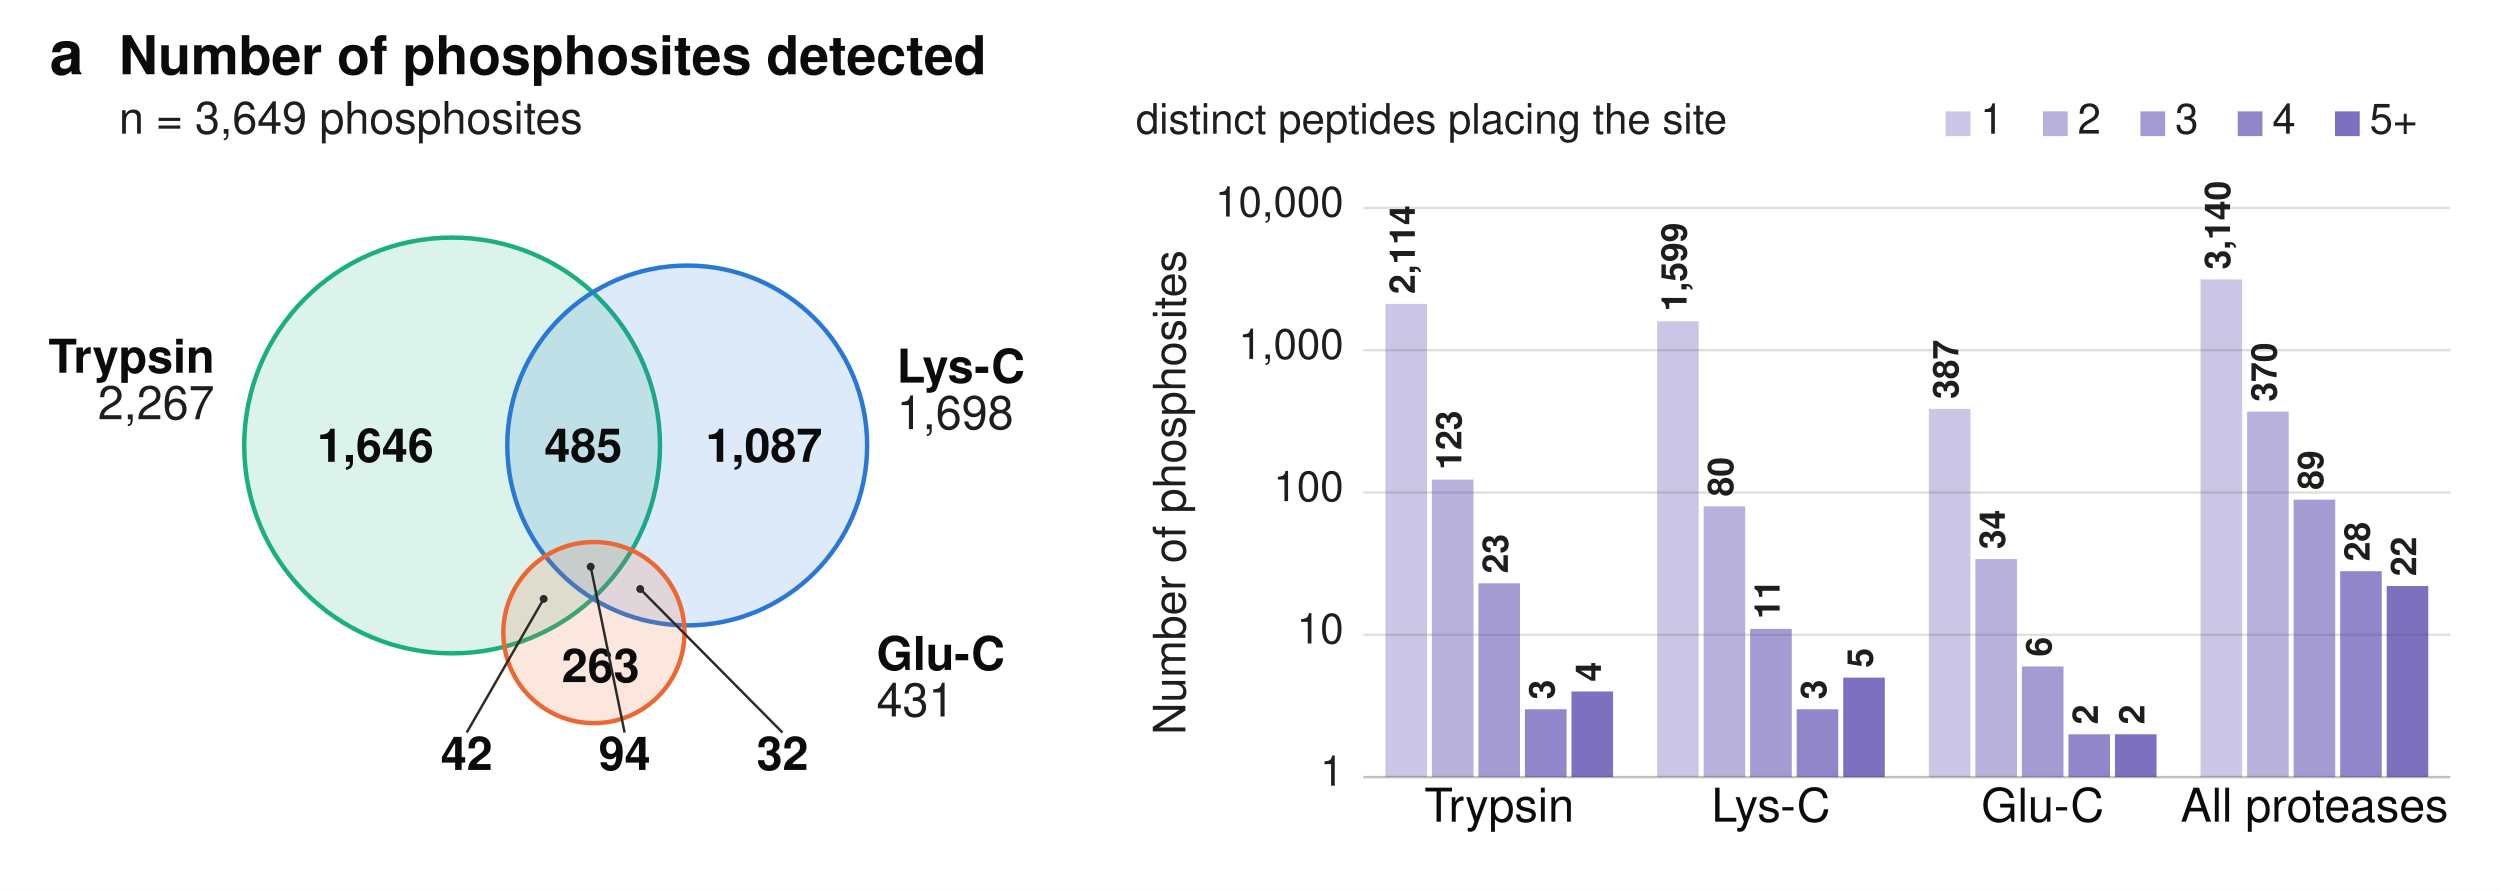
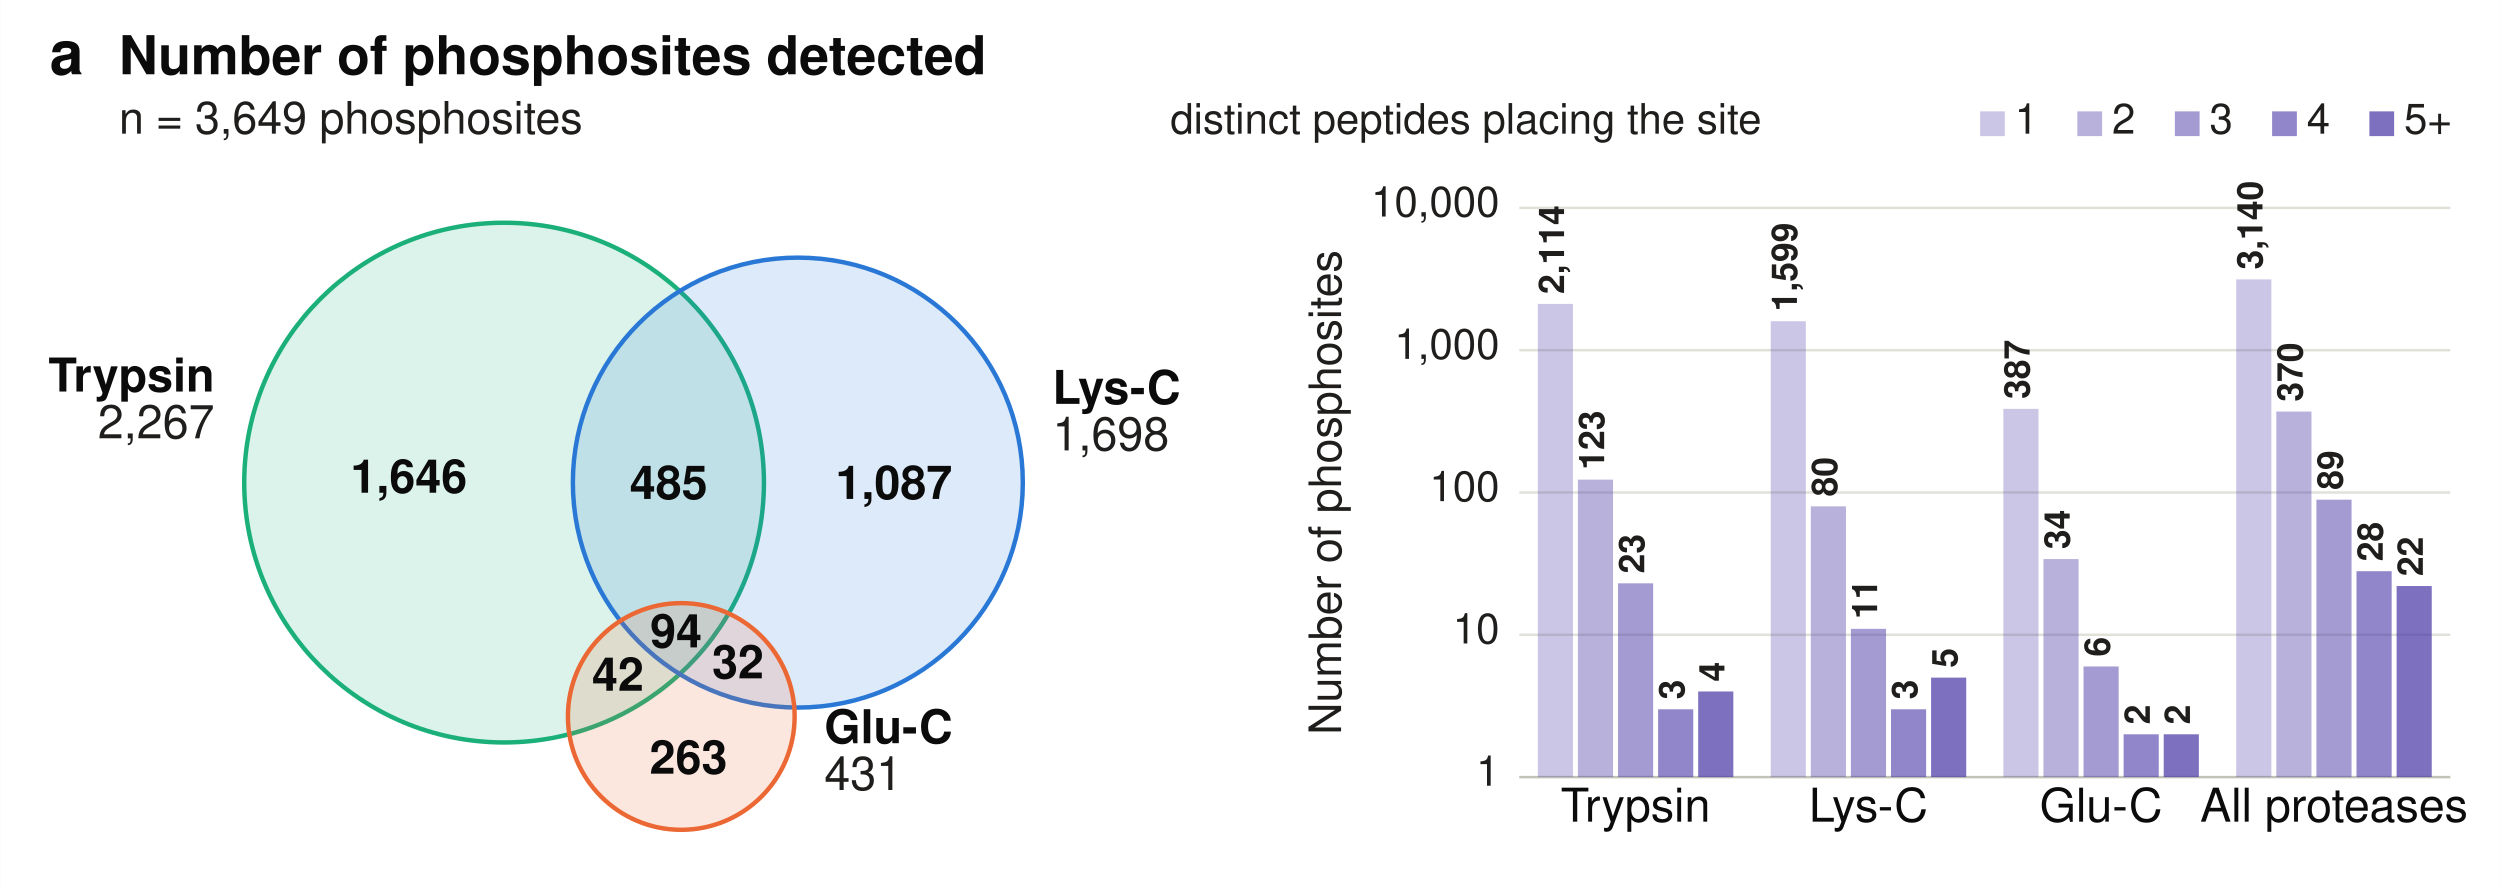
<svg xmlns="http://www.w3.org/2000/svg" width="1215" height="433" viewBox="0 0 1010.0 360.0" font-family="system-ui, -apple-system, &quot;Segoe UI&quot;, Helvetica, Arial, sans-serif">
  <rect width="1010.0" height="360.0" fill="#ffffff" />
  <text x="20.0" y="30.0" font-size="24.51" fill="#0b0b0b" text-anchor="start" font-weight="600">a</text>
  <text x="48.0" y="30.0" font-size="21.68" fill="#0b0b0b" text-anchor="start" font-weight="600">Number of phosphosites detected</text>
  <text x="48.0" y="54.0" font-size="18.10" fill="#1f1e1c" text-anchor="start">n = 3,649 phosphosites</text>
-   <text x="458.9" y="54.0" font-size="16.96" fill="#1f1e1c" text-anchor="start">distinct peptides placing the site</text>
-   <rect x="786.1" y="45.0" width="10.0" height="10.0" fill="#4a3aa7" stroke="none" stroke-width="1.0" fill-opacity="0.288" />
-   <text x="800.1" y="54.0" font-size="16.96" fill="#1f1e1c" text-anchor="start">1</text>
-   <rect x="825.4" y="45.0" width="10.0" height="10.0" fill="#4a3aa7" stroke="none" stroke-width="1.0" fill-opacity="0.396" />
-   <text x="839.4" y="54.0" font-size="16.96" fill="#1f1e1c" text-anchor="start">2</text>
-   <rect x="864.8" y="45.0" width="10.0" height="10.0" fill="#4a3aa7" stroke="none" stroke-width="1.0" fill-opacity="0.504" />
-   <text x="878.8" y="54.0" font-size="16.96" fill="#1f1e1c" text-anchor="start">3</text>
-   <rect x="904.1" y="45.0" width="10.0" height="10.0" fill="#4a3aa7" stroke="none" stroke-width="1.0" fill-opacity="0.612" />
-   <text x="918.1" y="54.0" font-size="16.96" fill="#1f1e1c" text-anchor="start">4</text>
-   <rect x="943.4" y="45.0" width="10.0" height="10.0" fill="#4a3aa7" stroke="none" stroke-width="1.0" fill-opacity="0.72" />
-   <text x="957.4" y="54.0" font-size="16.96" fill="#1f1e1c" text-anchor="start">5+</text>
-   <circle cx="182.6" cy="180.0" r="84.0" fill="#1baf7a" fill-opacity="0.16" stroke="#1baf7a" stroke-width="1.8" />
-   <circle cx="277.6" cy="180.0" r="72.7" fill="#2a78d6" fill-opacity="0.16" stroke="#2a78d6" stroke-width="1.8" />
-   <circle cx="239.9" cy="255.6" r="36.6" fill="#eb6834" fill-opacity="0.16" stroke="#eb6834" stroke-width="1.8" />
-   <text x="151.6" y="186.6" font-size="18.85" fill="#0b0b0b" text-anchor="middle" font-weight="600">1,646</text>
-   <text x="308.6" y="186.6" font-size="18.85" fill="#0b0b0b" text-anchor="middle" font-weight="600">1,087</text>
-   <text x="242.6" y="275.6" font-size="18.85" fill="#0b0b0b" text-anchor="middle" font-weight="600">263</text>
-   <text x="235.6" y="186.6" font-size="18.85" fill="#0b0b0b" text-anchor="middle" font-weight="600">485</text>
-   <line x1="219.6" y1="242.0" x2="188.5" y2="296.0" stroke="#2c2b28" stroke-width="1.0" />
-   <circle cx="219.6" cy="242.0" r="1.6" fill="#2c2b28" />
-   <text x="188.5" y="311.1" font-size="18.85" fill="#0b0b0b" text-anchor="middle" font-weight="600">42</text>
-   <line x1="258.6" y1="238.0" x2="316.1" y2="296.0" stroke="#2c2b28" stroke-width="1.0" />
-   <circle cx="258.6" cy="238.0" r="1.6" fill="#2c2b28" />
-   <text x="316.1" y="311.1" font-size="18.85" fill="#0b0b0b" text-anchor="middle" font-weight="600">32</text>
-   <line x1="238.6" y1="229.0" x2="252.3" y2="296.0" stroke="#2c2b28" stroke-width="1.0" />
-   <circle cx="238.6" cy="229.0" r="1.6" fill="#2c2b28" />
-   <text x="252.3" y="311.1" font-size="18.85" fill="#0b0b0b" text-anchor="middle" font-weight="600">94</text>
-   <text x="86.6" y="150.6" font-size="18.85" fill="#0b0b0b" text-anchor="end" font-weight="600">Trypsin</text>
-   <text x="86.6" y="169.4" font-size="18.85" fill="#1f1e1c" text-anchor="end">2,267</text>
-   <text x="362.3" y="154.6" font-size="18.85" fill="#0b0b0b" text-anchor="start" font-weight="600">Lys-C</text>
-   <text x="362.3" y="173.4" font-size="18.85" fill="#1f1e1c" text-anchor="start">1,698</text>
-   <text x="354.1" y="270.7" font-size="18.85" fill="#0b0b0b" text-anchor="start" font-weight="600">Glu-C</text>
-   <text x="354.1" y="289.5" font-size="18.85" fill="#1f1e1c" text-anchor="start">431</text>
-   <line x1="550.8" y1="314.0" x2="990.0" y2="314.0" stroke="#c3c2b7" stroke-width="1" />
-   <text x="542.8" y="317.5" font-size="16.96" fill="#1f1e1c" text-anchor="end">1</text>
-   <line x1="550.8" y1="256.5" x2="990.0" y2="256.5" stroke="#e1e0d9" stroke-width="1" />
-   <text x="542.8" y="260.0" font-size="16.96" fill="#1f1e1c" text-anchor="end">10</text>
-   <line x1="550.8" y1="199.0" x2="990.0" y2="199.0" stroke="#e1e0d9" stroke-width="1" />
-   <text x="542.8" y="202.5" font-size="16.96" fill="#1f1e1c" text-anchor="end">100</text>
-   <line x1="550.8" y1="141.5" x2="990.0" y2="141.5" stroke="#e1e0d9" stroke-width="1" />
-   <text x="542.8" y="145.0" font-size="16.96" fill="#1f1e1c" text-anchor="end">1,000</text>
-   <line x1="550.8" y1="84.0" x2="990.0" y2="84.0" stroke="#e1e0d9" stroke-width="1" />
-   <text x="542.8" y="87.5" font-size="16.96" fill="#1f1e1c" text-anchor="end">10,000</text>
-   <text x="478.9" y="199.0" font-size="18.10" fill="#1f1e1c" text-anchor="middle" transform="rotate(-90.0 478.9 199.0)">Number of phosphosites</text>
-   <rect x="559.7" y="122.8" width="16.8" height="191.2" fill="#4a3aa7" stroke="none" stroke-width="1.0" fill-opacity="0.288" />
-   <text x="571.6" y="118.8" font-size="14.33" fill="#1f1e1c" text-anchor="start" font-weight="600" transform="rotate(-90.0 571.6 118.8)">2,114</text>
-   <rect x="578.5" y="193.8" width="16.8" height="120.2" fill="#4a3aa7" stroke="none" stroke-width="1.0" fill-opacity="0.396" />
-   <text x="590.4" y="189.8" font-size="14.33" fill="#1f1e1c" text-anchor="start" font-weight="600" transform="rotate(-90.0 590.4 189.8)">123</text>
-   <rect x="597.3" y="235.7" width="16.8" height="78.3" fill="#4a3aa7" stroke="none" stroke-width="1.0" fill-opacity="0.504" />
-   <text x="609.2" y="231.7" font-size="14.33" fill="#1f1e1c" text-anchor="start" font-weight="600" transform="rotate(-90.0 609.2 231.7)">23</text>
-   <rect x="616.1" y="286.6" width="16.8" height="27.4" fill="#4a3aa7" stroke="none" stroke-width="1.0" fill-opacity="0.612" />
-   <text x="628.0" y="282.6" font-size="14.33" fill="#1f1e1c" text-anchor="start" font-weight="600" transform="rotate(-90.0 628.0 282.6)">3</text>
-   <rect x="634.9" y="279.4" width="16.8" height="34.6" fill="#4a3aa7" stroke="none" stroke-width="1.0" fill-opacity="0.72" />
-   <text x="646.8" y="275.4" font-size="14.33" fill="#1f1e1c" text-anchor="start" font-weight="600" transform="rotate(-90.0 646.8 275.4)">4</text>
-   <text x="605.7" y="332.0" font-size="18.85" fill="#0b0b0b" text-anchor="middle">Trypsin</text>
-   <rect x="669.5" y="129.8" width="16.8" height="184.2" fill="#4a3aa7" stroke="none" stroke-width="1.0" fill-opacity="0.288" />
-   <text x="681.4" y="125.8" font-size="14.33" fill="#1f1e1c" text-anchor="start" font-weight="600" transform="rotate(-90.0 681.4 125.8)">1,599</text>
-   <rect x="688.3" y="204.6" width="16.8" height="109.4" fill="#4a3aa7" stroke="none" stroke-width="1.0" fill-opacity="0.396" />
-   <text x="700.2" y="200.6" font-size="14.33" fill="#1f1e1c" text-anchor="start" font-weight="600" transform="rotate(-90.0 700.2 200.6)">80</text>
-   <rect x="707.1" y="254.1" width="16.8" height="59.9" fill="#4a3aa7" stroke="none" stroke-width="1.0" fill-opacity="0.504" />
-   <text x="719.0" y="250.1" font-size="14.33" fill="#1f1e1c" text-anchor="start" font-weight="600" transform="rotate(-90.0 719.0 250.1)">11</text>
-   <rect x="725.9" y="286.6" width="16.8" height="27.4" fill="#4a3aa7" stroke="none" stroke-width="1.0" fill-opacity="0.612" />
-   <text x="737.8" y="282.6" font-size="14.33" fill="#1f1e1c" text-anchor="start" font-weight="600" transform="rotate(-90.0 737.8 282.6)">3</text>
-   <rect x="744.7" y="273.8" width="16.8" height="40.2" fill="#4a3aa7" stroke="none" stroke-width="1.0" fill-opacity="0.72" />
-   <text x="756.6" y="269.8" font-size="14.33" fill="#1f1e1c" text-anchor="start" font-weight="600" transform="rotate(-90.0 756.6 269.8)">5</text>
-   <text x="715.5" y="332.0" font-size="18.85" fill="#0b0b0b" text-anchor="middle">Lys-C</text>
-   <rect x="779.3" y="165.2" width="16.8" height="148.8" fill="#4a3aa7" stroke="none" stroke-width="1.0" fill-opacity="0.288" />
-   <text x="791.2" y="161.2" font-size="14.33" fill="#1f1e1c" text-anchor="start" font-weight="600" transform="rotate(-90.0 791.2 161.2)">387</text>
-   <rect x="798.1" y="225.9" width="16.8" height="88.1" fill="#4a3aa7" stroke="none" stroke-width="1.0" fill-opacity="0.396" />
-   <text x="810.0" y="221.9" font-size="14.33" fill="#1f1e1c" text-anchor="start" font-weight="600" transform="rotate(-90.0 810.0 221.9)">34</text>
-   <rect x="816.9" y="269.3" width="16.8" height="44.7" fill="#4a3aa7" stroke="none" stroke-width="1.0" fill-opacity="0.504" />
-   <text x="828.8" y="265.3" font-size="14.33" fill="#1f1e1c" text-anchor="start" font-weight="600" transform="rotate(-90.0 828.8 265.3)">6</text>
-   <rect x="835.7" y="296.7" width="16.8" height="17.3" fill="#4a3aa7" stroke="none" stroke-width="1.0" fill-opacity="0.612" />
-   <text x="847.6" y="292.7" font-size="14.33" fill="#1f1e1c" text-anchor="start" font-weight="600" transform="rotate(-90.0 847.6 292.7)">2</text>
-   <rect x="854.5" y="296.7" width="16.8" height="17.3" fill="#4a3aa7" stroke="none" stroke-width="1.0" fill-opacity="0.72" />
-   <text x="866.4" y="292.7" font-size="14.33" fill="#1f1e1c" text-anchor="start" font-weight="600" transform="rotate(-90.0 866.4 292.7)">2</text>
-   <text x="825.3" y="332.0" font-size="18.85" fill="#0b0b0b" text-anchor="middle">Glu-C</text>
-   <rect x="889.1" y="112.9" width="16.8" height="201.1" fill="#4a3aa7" stroke="none" stroke-width="1.0" fill-opacity="0.288" />
-   <text x="901.0" y="108.9" font-size="14.33" fill="#1f1e1c" text-anchor="start" font-weight="600" transform="rotate(-90.0 901.0 108.9)">3,140</text>
-   <rect x="907.9" y="166.3" width="16.8" height="147.7" fill="#4a3aa7" stroke="none" stroke-width="1.0" fill-opacity="0.396" />
-   <text x="919.8" y="162.3" font-size="14.33" fill="#1f1e1c" text-anchor="start" font-weight="600" transform="rotate(-90.0 919.8 162.3)">370</text>
-   <rect x="926.7" y="201.9" width="16.8" height="112.1" fill="#4a3aa7" stroke="none" stroke-width="1.0" fill-opacity="0.504" />
-   <text x="938.6" y="197.9" font-size="14.33" fill="#1f1e1c" text-anchor="start" font-weight="600" transform="rotate(-90.0 938.6 197.9)">89</text>
-   <rect x="945.5" y="230.8" width="16.8" height="83.2" fill="#4a3aa7" stroke="none" stroke-width="1.0" fill-opacity="0.612" />
-   <text x="957.4" y="226.8" font-size="14.33" fill="#1f1e1c" text-anchor="start" font-weight="600" transform="rotate(-90.0 957.4 226.8)">28</text>
-   <rect x="964.3" y="236.8" width="16.8" height="77.2" fill="#4a3aa7" stroke="none" stroke-width="1.0" fill-opacity="0.72" />
-   <text x="976.2" y="232.8" font-size="14.33" fill="#1f1e1c" text-anchor="start" font-weight="600" transform="rotate(-90.0 976.2 232.8)">22</text>
-   <text x="935.1" y="332.0" font-size="18.85" fill="#0b0b0b" text-anchor="middle">All proteases</text>
+   <text x="472.8" y="54.0" font-size="16.96" fill="#1f1e1c" text-anchor="start">distinct peptides placing the site</text>
+   <rect x="800.0" y="45.0" width="10.0" height="10.0" fill="#4a3aa7" stroke="none" stroke-width="1.0" fill-opacity="0.288" />
+   <text x="814.0" y="54.0" font-size="16.96" fill="#1f1e1c" text-anchor="start">1</text>
+   <rect x="839.3" y="45.0" width="10.0" height="10.0" fill="#4a3aa7" stroke="none" stroke-width="1.0" fill-opacity="0.396" />
+   <text x="853.3" y="54.0" font-size="16.96" fill="#1f1e1c" text-anchor="start">2</text>
+   <rect x="878.7" y="45.0" width="10.0" height="10.0" fill="#4a3aa7" stroke="none" stroke-width="1.0" fill-opacity="0.504" />
+   <text x="892.7" y="54.0" font-size="16.96" fill="#1f1e1c" text-anchor="start">3</text>
+   <rect x="918.0" y="45.0" width="10.0" height="10.0" fill="#4a3aa7" stroke="none" stroke-width="1.0" fill-opacity="0.612" />
+   <text x="932.0" y="54.0" font-size="16.96" fill="#1f1e1c" text-anchor="start">4</text>
+   <rect x="957.3" y="45.0" width="10.0" height="10.0" fill="#4a3aa7" stroke="none" stroke-width="1.0" fill-opacity="0.72" />
+   <text x="971.3" y="54.0" font-size="16.96" fill="#1f1e1c" text-anchor="start">5+</text>
+   <circle cx="203.6" cy="195.0" r="105.0" fill="#1baf7a" fill-opacity="0.16" stroke="#1baf7a" stroke-width="1.8" />
+   <circle cx="322.3" cy="195.0" r="90.9" fill="#2a78d6" fill-opacity="0.16" stroke="#2a78d6" stroke-width="1.8" />
+   <circle cx="275.2" cy="289.5" r="45.8" fill="#eb6834" fill-opacity="0.16" stroke="#eb6834" stroke-width="1.8" />
+   <text x="165.1" y="199.1" font-size="18.85" fill="#0b0b0b" text-anchor="middle" font-weight="600">1,646</text>
+   <text x="361.1" y="201.6" font-size="18.85" fill="#0b0b0b" text-anchor="middle" font-weight="600">1,087</text>
+   <text x="278.1" y="312.6" font-size="18.85" fill="#0b0b0b" text-anchor="middle" font-weight="600">263</text>
+   <text x="270.1" y="201.6" font-size="18.85" fill="#0b0b0b" text-anchor="middle" font-weight="600">485</text>
+   <text x="249.6" y="279.1" font-size="18.85" fill="#0b0b0b" text-anchor="middle" font-weight="600">42</text>
+   <text x="298.1" y="274.1" font-size="18.85" fill="#0b0b0b" text-anchor="middle" font-weight="600">32</text>
+   <text x="273.1" y="261.6" font-size="18.85" fill="#0b0b0b" text-anchor="middle" font-weight="600">94</text>
+   <text x="86.6" y="158.2" font-size="18.85" fill="#0b0b0b" text-anchor="end" font-weight="600">Trypsin</text>
+   <text x="86.6" y="177.1" font-size="18.85" fill="#1f1e1c" text-anchor="end">2,267</text>
+   <text x="425.2" y="163.2" font-size="18.85" fill="#0b0b0b" text-anchor="start" font-weight="600">Lys-C</text>
+   <text x="425.2" y="182.0" font-size="18.85" fill="#1f1e1c" text-anchor="start">1,698</text>
+   <text x="333.0" y="300.3" font-size="18.85" fill="#0b0b0b" text-anchor="start" font-weight="600">Glu-C</text>
+   <text x="333.0" y="319.2" font-size="18.85" fill="#1f1e1c" text-anchor="start">431</text>
+   <line x1="613.8" y1="314.0" x2="990.0" y2="314.0" stroke="#c3c2b7" stroke-width="1" />
+   <text x="605.8" y="317.5" font-size="16.96" fill="#1f1e1c" text-anchor="end">1</text>
+   <line x1="613.8" y1="256.5" x2="990.0" y2="256.5" stroke="#e1e0d9" stroke-width="1" />
+   <text x="605.8" y="260.0" font-size="16.96" fill="#1f1e1c" text-anchor="end">10</text>
+   <line x1="613.8" y1="199.0" x2="990.0" y2="199.0" stroke="#e1e0d9" stroke-width="1" />
+   <text x="605.8" y="202.5" font-size="16.96" fill="#1f1e1c" text-anchor="end">100</text>
+   <line x1="613.8" y1="141.5" x2="990.0" y2="141.5" stroke="#e1e0d9" stroke-width="1" />
+   <text x="605.8" y="145.0" font-size="16.96" fill="#1f1e1c" text-anchor="end">1,000</text>
+   <line x1="613.8" y1="84.0" x2="990.0" y2="84.0" stroke="#e1e0d9" stroke-width="1" />
+   <text x="605.8" y="87.5" font-size="16.96" fill="#1f1e1c" text-anchor="end">10,000</text>
+   <text x="541.8" y="199.0" font-size="18.10" fill="#1f1e1c" text-anchor="middle" transform="rotate(-90.0 541.8 199.0)">Number of phosphosites</text>
+   <rect x="621.3" y="122.8" width="14.2" height="191.2" fill="#4a3aa7" stroke="none" stroke-width="1.0" fill-opacity="0.288" />
+   <text x="631.9" y="118.8" font-size="14.33" fill="#1f1e1c" text-anchor="start" font-weight="600" transform="rotate(-90.0 631.9 118.8)">2,114</text>
+   <rect x="637.5" y="193.8" width="14.2" height="120.2" fill="#4a3aa7" stroke="none" stroke-width="1.0" fill-opacity="0.396" />
+   <text x="648.1" y="189.8" font-size="14.33" fill="#1f1e1c" text-anchor="start" font-weight="600" transform="rotate(-90.0 648.1 189.8)">123</text>
+   <rect x="653.7" y="235.7" width="14.2" height="78.3" fill="#4a3aa7" stroke="none" stroke-width="1.0" fill-opacity="0.504" />
+   <text x="664.3" y="231.7" font-size="14.33" fill="#1f1e1c" text-anchor="start" font-weight="600" transform="rotate(-90.0 664.3 231.7)">23</text>
+   <rect x="669.9" y="286.6" width="14.2" height="27.4" fill="#4a3aa7" stroke="none" stroke-width="1.0" fill-opacity="0.612" />
+   <text x="680.5" y="282.6" font-size="14.33" fill="#1f1e1c" text-anchor="start" font-weight="600" transform="rotate(-90.0 680.5 282.6)">3</text>
+   <rect x="686.1" y="279.4" width="14.2" height="34.6" fill="#4a3aa7" stroke="none" stroke-width="1.0" fill-opacity="0.72" />
+   <text x="696.7" y="275.4" font-size="14.33" fill="#1f1e1c" text-anchor="start" font-weight="600" transform="rotate(-90.0 696.7 275.4)">4</text>
+   <text x="660.8" y="332.0" font-size="18.85" fill="#0b0b0b" text-anchor="middle">Trypsin</text>
+   <rect x="715.4" y="129.8" width="14.2" height="184.2" fill="#4a3aa7" stroke="none" stroke-width="1.0" fill-opacity="0.288" />
+   <text x="726.0" y="125.8" font-size="14.33" fill="#1f1e1c" text-anchor="start" font-weight="600" transform="rotate(-90.0 726.0 125.8)">1,599</text>
+   <rect x="731.6" y="204.6" width="14.2" height="109.4" fill="#4a3aa7" stroke="none" stroke-width="1.0" fill-opacity="0.396" />
+   <text x="742.2" y="200.6" font-size="14.33" fill="#1f1e1c" text-anchor="start" font-weight="600" transform="rotate(-90.0 742.2 200.6)">80</text>
+   <rect x="747.8" y="254.1" width="14.2" height="59.9" fill="#4a3aa7" stroke="none" stroke-width="1.0" fill-opacity="0.504" />
+   <text x="758.4" y="250.1" font-size="14.33" fill="#1f1e1c" text-anchor="start" font-weight="600" transform="rotate(-90.0 758.4 250.1)">11</text>
+   <rect x="764.0" y="286.6" width="14.2" height="27.4" fill="#4a3aa7" stroke="none" stroke-width="1.0" fill-opacity="0.612" />
+   <text x="774.6" y="282.6" font-size="14.33" fill="#1f1e1c" text-anchor="start" font-weight="600" transform="rotate(-90.0 774.6 282.6)">3</text>
+   <rect x="780.2" y="273.8" width="14.2" height="40.2" fill="#4a3aa7" stroke="none" stroke-width="1.0" fill-opacity="0.72" />
+   <text x="790.8" y="269.8" font-size="14.33" fill="#1f1e1c" text-anchor="start" font-weight="600" transform="rotate(-90.0 790.8 269.8)">5</text>
+   <text x="754.9" y="332.0" font-size="18.85" fill="#0b0b0b" text-anchor="middle">Lys-C</text>
+   <rect x="809.4" y="165.2" width="14.2" height="148.8" fill="#4a3aa7" stroke="none" stroke-width="1.0" fill-opacity="0.288" />
+   <text x="820.0" y="161.2" font-size="14.33" fill="#1f1e1c" text-anchor="start" font-weight="600" transform="rotate(-90.0 820.0 161.2)">387</text>
+   <rect x="825.6" y="225.9" width="14.2" height="88.1" fill="#4a3aa7" stroke="none" stroke-width="1.0" fill-opacity="0.396" />
+   <text x="836.2" y="221.9" font-size="14.33" fill="#1f1e1c" text-anchor="start" font-weight="600" transform="rotate(-90.0 836.2 221.9)">34</text>
+   <rect x="841.8" y="269.3" width="14.2" height="44.7" fill="#4a3aa7" stroke="none" stroke-width="1.0" fill-opacity="0.504" />
+   <text x="852.4" y="265.3" font-size="14.33" fill="#1f1e1c" text-anchor="start" font-weight="600" transform="rotate(-90.0 852.4 265.3)">6</text>
+   <rect x="858.0" y="296.7" width="14.2" height="17.3" fill="#4a3aa7" stroke="none" stroke-width="1.0" fill-opacity="0.612" />
+   <text x="868.6" y="292.7" font-size="14.33" fill="#1f1e1c" text-anchor="start" font-weight="600" transform="rotate(-90.0 868.6 292.7)">2</text>
+   <rect x="874.2" y="296.7" width="14.2" height="17.3" fill="#4a3aa7" stroke="none" stroke-width="1.0" fill-opacity="0.72" />
+   <text x="884.8" y="292.7" font-size="14.33" fill="#1f1e1c" text-anchor="start" font-weight="600" transform="rotate(-90.0 884.8 292.7)">2</text>
+   <text x="848.9" y="332.0" font-size="18.85" fill="#0b0b0b" text-anchor="middle">Glu-C</text>
+   <rect x="903.5" y="112.9" width="14.2" height="201.1" fill="#4a3aa7" stroke="none" stroke-width="1.0" fill-opacity="0.288" />
+   <text x="914.1" y="108.9" font-size="14.33" fill="#1f1e1c" text-anchor="start" font-weight="600" transform="rotate(-90.0 914.1 108.9)">3,140</text>
+   <rect x="919.7" y="166.3" width="14.2" height="147.7" fill="#4a3aa7" stroke="none" stroke-width="1.0" fill-opacity="0.396" />
+   <text x="930.3" y="162.3" font-size="14.33" fill="#1f1e1c" text-anchor="start" font-weight="600" transform="rotate(-90.0 930.3 162.3)">370</text>
+   <rect x="935.9" y="201.9" width="14.2" height="112.1" fill="#4a3aa7" stroke="none" stroke-width="1.0" fill-opacity="0.504" />
+   <text x="946.5" y="197.9" font-size="14.33" fill="#1f1e1c" text-anchor="start" font-weight="600" transform="rotate(-90.0 946.5 197.9)">89</text>
+   <rect x="952.1" y="230.8" width="14.2" height="83.2" fill="#4a3aa7" stroke="none" stroke-width="1.0" fill-opacity="0.612" />
+   <text x="962.7" y="226.8" font-size="14.33" fill="#1f1e1c" text-anchor="start" font-weight="600" transform="rotate(-90.0 962.7 226.8)">28</text>
+   <rect x="968.3" y="236.8" width="14.2" height="77.2" fill="#4a3aa7" stroke="none" stroke-width="1.0" fill-opacity="0.72" />
+   <text x="978.9" y="232.8" font-size="14.33" fill="#1f1e1c" text-anchor="start" font-weight="600" transform="rotate(-90.0 978.9 232.8)">22</text>
+   <text x="943.0" y="332.0" font-size="18.85" fill="#0b0b0b" text-anchor="middle">All proteases</text>
</svg>
